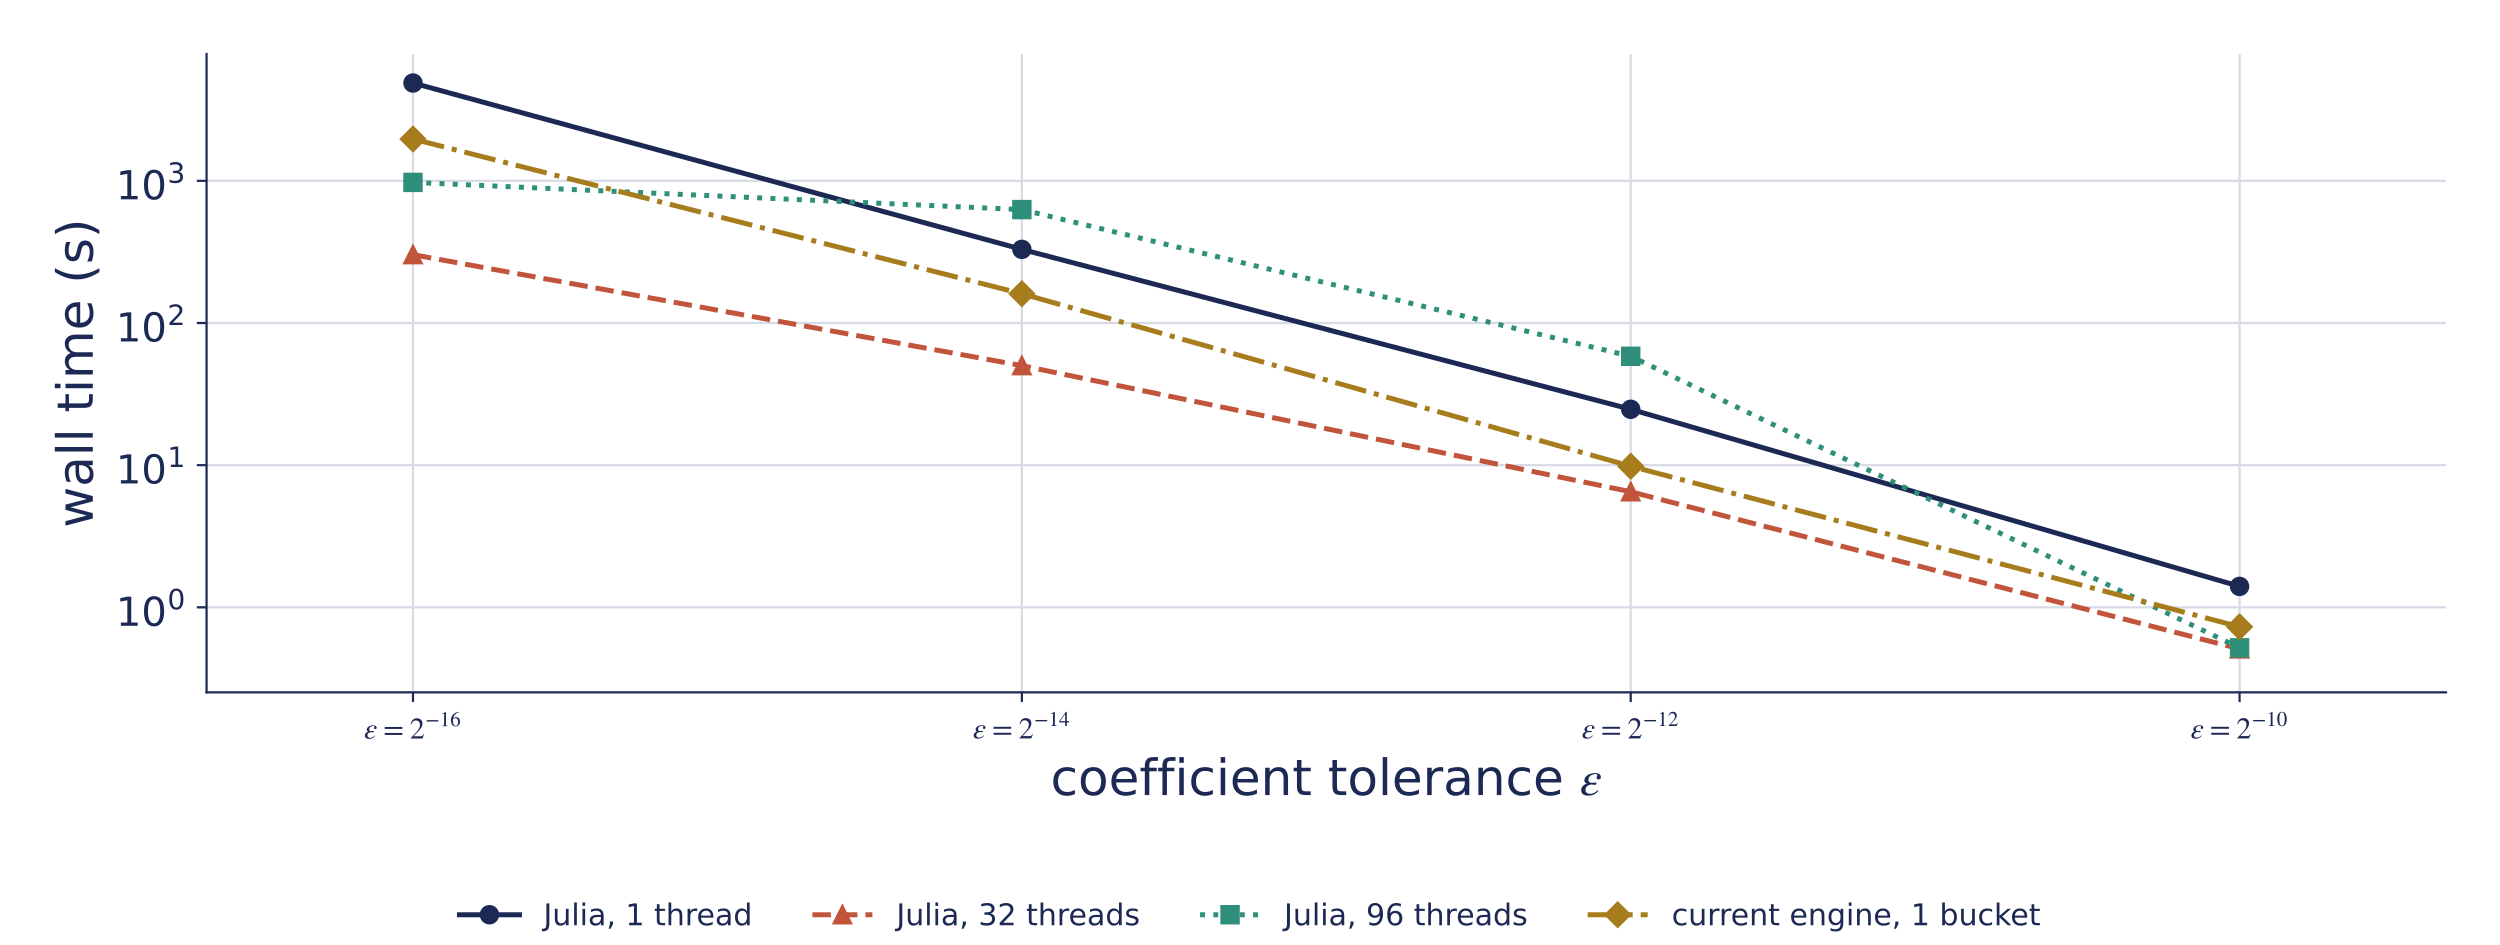
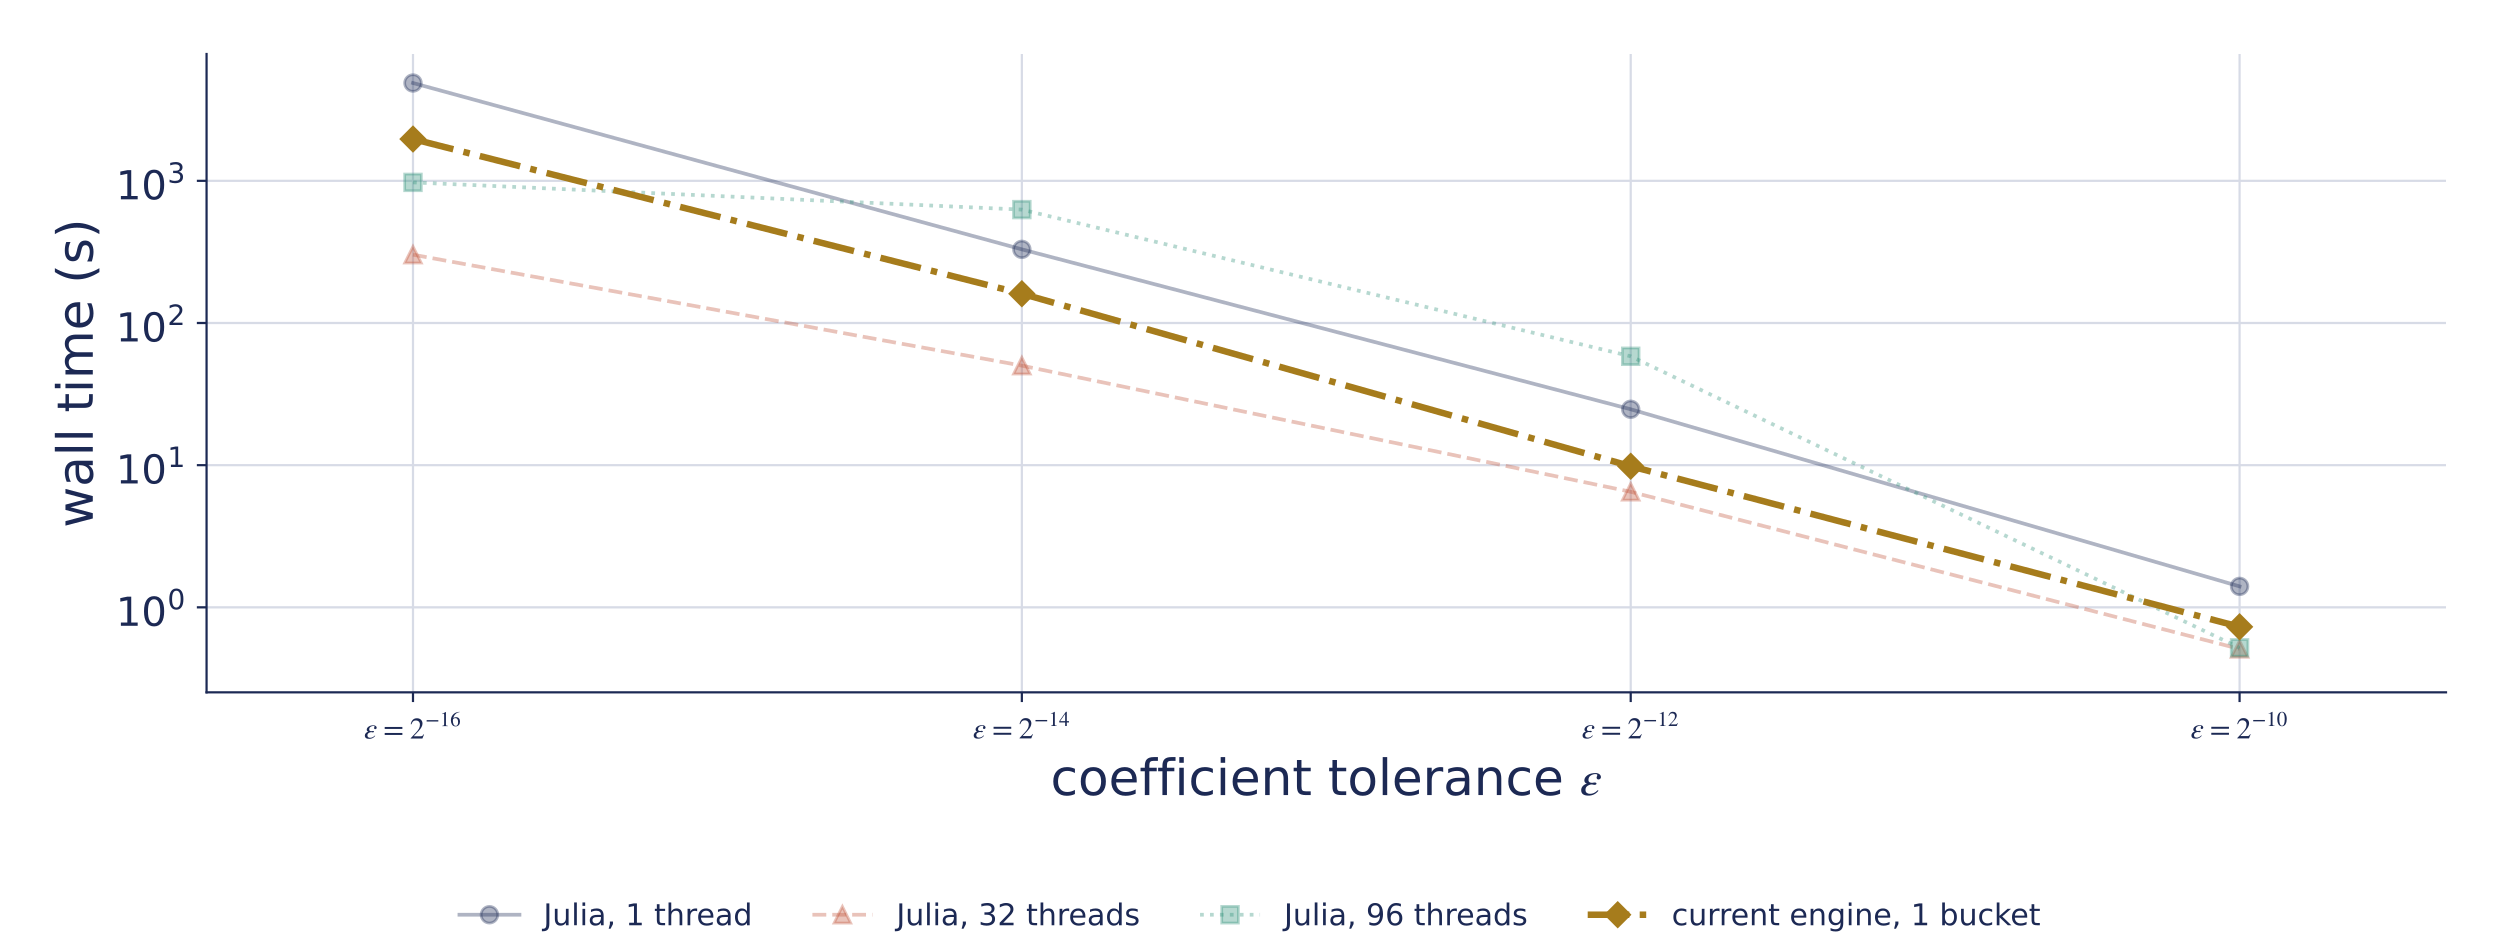
<svg xmlns="http://www.w3.org/2000/svg" xmlns:xlink="http://www.w3.org/1999/xlink" width="900pt" height="340pt" viewBox="0 0 900 340" version="1.1">
  <defs>
    <style type="text/css">*{stroke-linejoin: round; stroke-linecap: butt}</style>
  </defs>
  <g id="figure_1">
    <g id="patch_1">
      <path d="M 0 340  L 900 340  L 900 0  L 0 0  L 0 340  z " style="fill: none" />
    </g>
    <g id="axes_1">
      <g id="patch_2">
        <path d="M 74.364 249.241  L 880.56 249.241  L 880.56 19.44  L 74.364 19.44  L 74.364 249.241  z " style="fill: none" />
      </g>
      <g id="matplotlib.axis_1">
        <g id="xtick_1">
          <g id="line2d_1">
-             <path d="M 148.677 249.241  L 148.677 19.44  " clip-path="url(#p2c9d015a73)" style="fill: none; stroke: #d7dbe6; stroke-width: 0.8; stroke-linecap: square" />
+             <path d="M 148.677 249.241  L 148.677 19.44  " clip-path="url(#p503ac39206)" style="fill: none; stroke: #d7dbe6; stroke-width: 0.8; stroke-linecap: square" />
          </g>
          <g id="line2d_2">
            <defs>
-               <path id="mdf28ee41d5" d="M 0 0  L 0 3.5  " style="stroke: #1c2954; stroke-width: 0.8" />
+               <path id="m7322fe410b" d="M 0 0  L 0 3.5  " style="stroke: #1c2954; stroke-width: 0.8" />
            </defs>
            <g>
-               <use xlink:href="#mdf28ee41d5" x="148.677" y="249.241" style="fill: #1c2954; stroke: #1c2954; stroke-width: 0.8" />
+               <use xlink:href="#m7322fe410b" x="148.677" y="249.241" style="fill: #1c2954; stroke: #1c2954; stroke-width: 0.8" />
            </g>
          </g>
          <g id="text_1">
            <g style="fill: #1c2954" transform="translate(131.0194 265.9613) scale(0.108 -0.108)">
              <defs>
                <path id="STIXGeneral-Italic-204" d="M 2304 627  L 2406 563  Q 1907 -70 1133 -70  Q 192 -70 192 640  Q 192 928 403 1158  Q 614 1389 934 1472  Q 774 1498 684 1616  Q 595 1734 595 1882  Q 602 2266 995 2544  Q 1389 2822 2029 2822  Q 2336 2822 2528 2672  Q 2720 2522 2720 2291  Q 2720 2163 2617 2080  Q 2515 1997 2413 1997  Q 2298 1997 2230 2067  Q 2163 2138 2163 2253  Q 2163 2317 2211 2409  Q 2259 2502 2259 2560  Q 2259 2688 2022 2688  Q 1683 2688 1401 2496  Q 1120 2304 1120 1907  Q 1120 1741 1251 1654  Q 1382 1568 1594 1568  Q 1613 1568 1728 1590  Q 1843 1613 1932 1613  Q 2022 1613 2086 1574  Q 2150 1536 2150 1478  Q 2150 1306 1862 1306  Q 1805 1306 1721 1334  Q 1638 1363 1568 1363  Q 1286 1363 1014 1184  Q 742 1005 742 678  Q 742 410 908 285  Q 1075 160 1312 160  Q 1869 160 2304 627  z " transform="scale(0.015625)" />
                <path id="STIXGeneral-Regular-20" d="M 4077 2048  L 307 2048  L 307 2470  L 4077 2470  L 4077 2048  z M 4077 768  L 307 768  L 307 1190  L 4077 1190  L 4077 768  z " transform="scale(0.015625)" />
                <path id="STIXGeneral-Regular-15" d="M 3034 877  L 2688 0  L 186 0  L 186 77  L 1325 1286  Q 1773 1754 1965 2144  Q 2157 2534 2157 2950  Q 2157 3379 1920 3616  Q 1683 3853 1267 3853  Q 922 3853 720 3673  Q 518 3494 326 3021  L 192 3053  Q 301 3648 630 3987  Q 960 4326 1523 4326  Q 2054 4326 2380 4006  Q 2707 3686 2707 3200  Q 2707 2477 1888 1613  L 832 486  L 2330 486  Q 2541 486 2665 569  Q 2790 653 2944 915  L 3034 877  z " transform="scale(0.015625)" />
                <path id="STIXGeneral-Regular-425" d="M 3974 1408  L 410 1408  L 410 1830  L 3974 1830  L 3974 1408  z " transform="scale(0.015625)" />
                <path id="STIXGeneral-Regular-14" d="M 2522 0  L 755 0  L 755 96  Q 1107 115 1235 227  Q 1363 339 1363 608  L 1363 3482  Q 1363 3795 1171 3795  Q 1082 3795 883 3718  L 710 3654  L 710 3744  L 1856 4326  L 1914 4307  L 1914 486  Q 1914 275 2042 185  Q 2170 96 2522 96  L 2522 0  z " transform="scale(0.015625)" />
                <path id="STIXGeneral-Regular-19" d="M 2854 4378  L 2867 4275  Q 2112 4154 1606 3664  Q 1101 3174 973 2451  Q 1344 2739 1786 2739  Q 2349 2739 2672 2380  Q 2995 2022 2995 1402  Q 2995 774 2669 378  Q 2291 -90 1651 -90  Q 870 -90 518 557  Q 218 1107 218 1786  Q 218 2835 915 3552  Q 1312 3962 1731 4131  Q 2150 4301 2854 4378  z M 2419 1203  Q 2419 2445 1555 2445  Q 1235 2445 1024 2275  Q 813 2106 813 1702  Q 813 954 1046 522  Q 1280 90 1722 90  Q 2061 90 2240 394  Q 2419 698 2419 1203  z " transform="scale(0.015625)" />
              </defs>
              <use xlink:href="#STIXGeneral-Italic-204" transform="translate(0 0.815625)" />
              <use xlink:href="#STIXGeneral-Regular-20" transform="translate(64.39996 0.815625)" />
              <use xlink:href="#STIXGeneral-Regular-15" transform="translate(152.8999 0.815625)" />
              <use xlink:href="#STIXGeneral-Regular-425" transform="translate(204.4749 42.11563) scale(0.7)" />
              <use xlink:href="#STIXGeneral-Regular-14" transform="translate(252.4248 42.11563) scale(0.7)" />
              <use xlink:href="#STIXGeneral-Regular-19" transform="translate(287.4248 42.11563) scale(0.7)" />
            </g>
          </g>
        </g>
        <g id="xtick_2">
          <g id="line2d_3">
-             <path d="M 367.867 249.241  L 367.867 19.44  " clip-path="url(#p2c9d015a73)" style="fill: none; stroke: #d7dbe6; stroke-width: 0.8; stroke-linecap: square" />
+             <path d="M 367.867 249.241  L 367.867 19.44  " clip-path="url(#p503ac39206)" style="fill: none; stroke: #d7dbe6; stroke-width: 0.8; stroke-linecap: square" />
          </g>
          <g id="line2d_4">
            <g>
-               <use xlink:href="#mdf28ee41d5" x="367.867" y="249.241" style="fill: #1c2954; stroke: #1c2954; stroke-width: 0.8" />
+               <use xlink:href="#m7322fe410b" x="367.867" y="249.241" style="fill: #1c2954; stroke: #1c2954; stroke-width: 0.8" />
            </g>
          </g>
          <g id="text_2">
            <g style="fill: #1c2954" transform="translate(350.2092 265.8533) scale(0.108 -0.108)">
              <defs>
                <path id="STIXGeneral-Regular-17" d="M 3027 1069  L 2368 1069  L 2368 0  L 1869 0  L 1869 1069  L 77 1069  L 77 1478  L 2086 4326  L 2368 4326  L 2368 1478  L 3027 1478  L 3027 1069  z M 1869 1478  L 1869 3674  L 333 1478  L 1869 1478  z " transform="scale(0.015625)" />
              </defs>
              <use xlink:href="#STIXGeneral-Italic-204" transform="translate(0 0.384375)" />
              <use xlink:href="#STIXGeneral-Regular-20" transform="translate(64.39996 0.384375)" />
              <use xlink:href="#STIXGeneral-Regular-15" transform="translate(152.8999 0.384375)" />
              <use xlink:href="#STIXGeneral-Regular-425" transform="translate(204.4749 41.68438) scale(0.7)" />
              <use xlink:href="#STIXGeneral-Regular-14" transform="translate(252.4248 41.68438) scale(0.7)" />
              <use xlink:href="#STIXGeneral-Regular-17" transform="translate(287.4248 41.68438) scale(0.7)" />
            </g>
          </g>
        </g>
        <g id="xtick_3">
          <g id="line2d_5">
-             <path d="M 587.057 249.241  L 587.057 19.44  " clip-path="url(#p2c9d015a73)" style="fill: none; stroke: #d7dbe6; stroke-width: 0.8; stroke-linecap: square" />
+             <path d="M 587.057 249.241  L 587.057 19.44  " clip-path="url(#p503ac39206)" style="fill: none; stroke: #d7dbe6; stroke-width: 0.8; stroke-linecap: square" />
          </g>
          <g id="line2d_6">
            <g>
-               <use xlink:href="#mdf28ee41d5" x="587.057" y="249.241" style="fill: #1c2954; stroke: #1c2954; stroke-width: 0.8" />
+               <use xlink:href="#m7322fe410b" x="587.057" y="249.241" style="fill: #1c2954; stroke: #1c2954; stroke-width: 0.8" />
            </g>
          </g>
          <g id="text_3">
            <g style="fill: #1c2954" transform="translate(569.399 265.8533) scale(0.108 -0.108)">
              <use xlink:href="#STIXGeneral-Italic-204" transform="translate(0 0.384375)" />
              <use xlink:href="#STIXGeneral-Regular-20" transform="translate(64.39996 0.384375)" />
              <use xlink:href="#STIXGeneral-Regular-15" transform="translate(152.8999 0.384375)" />
              <use xlink:href="#STIXGeneral-Regular-425" transform="translate(204.4749 41.68438) scale(0.7)" />
              <use xlink:href="#STIXGeneral-Regular-14" transform="translate(252.4248 41.68438) scale(0.7)" />
              <use xlink:href="#STIXGeneral-Regular-15" transform="translate(287.4248 41.68438) scale(0.7)" />
            </g>
          </g>
        </g>
        <g id="xtick_4">
          <g id="line2d_7">
-             <path d="M 806.247 249.241  L 806.247 19.44  " clip-path="url(#p2c9d015a73)" style="fill: none; stroke: #d7dbe6; stroke-width: 0.8; stroke-linecap: square" />
+             <path d="M 806.247 249.241  L 806.247 19.44  " clip-path="url(#p503ac39206)" style="fill: none; stroke: #d7dbe6; stroke-width: 0.8; stroke-linecap: square" />
          </g>
          <g id="line2d_8">
            <g>
-               <use xlink:href="#mdf28ee41d5" x="806.247" y="249.241" style="fill: #1c2954; stroke: #1c2954; stroke-width: 0.8" />
+               <use xlink:href="#m7322fe410b" x="806.247" y="249.241" style="fill: #1c2954; stroke: #1c2954; stroke-width: 0.8" />
            </g>
          </g>
          <g id="text_4">
            <g style="fill: #1c2954" transform="translate(788.5888 265.8533) scale(0.108 -0.108)">
              <defs>
                <path id="STIXGeneral-Regular-13" d="M 3046 2112  Q 3046 1683 2963 1302  Q 2880 922 2717 602  Q 2554 282 2266 96  Q 1978 -90 1600 -90  Q 1210 -90 915 108  Q 621 307 461 640  Q 301 973 227 1350  Q 154 1728 154 2150  Q 154 2746 301 3222  Q 448 3699 790 4012  Q 1133 4326 1626 4326  Q 2253 4326 2649 3712  Q 3046 3098 3046 2112  z M 2432 2080  Q 2432 3091 2217 3625  Q 2003 4160 1587 4160  Q 1190 4160 979 3622  Q 768 3085 768 2106  Q 768 1120 979 598  Q 1190 77 1600 77  Q 2003 77 2217 598  Q 2432 1120 2432 2080  z " transform="scale(0.015625)" />
              </defs>
              <use xlink:href="#STIXGeneral-Italic-204" transform="translate(0 0.384375)" />
              <use xlink:href="#STIXGeneral-Regular-20" transform="translate(64.39996 0.384375)" />
              <use xlink:href="#STIXGeneral-Regular-15" transform="translate(152.8999 0.384375)" />
              <use xlink:href="#STIXGeneral-Regular-425" transform="translate(204.4749 41.68438) scale(0.7)" />
              <use xlink:href="#STIXGeneral-Regular-14" transform="translate(252.4248 41.68438) scale(0.7)" />
              <use xlink:href="#STIXGeneral-Regular-13" transform="translate(287.4248 41.68438) scale(0.7)" />
            </g>
          </g>
        </g>
        <g id="text_5">
          <g style="fill: #1c2954" transform="translate(378.1921 286.2358) scale(0.18 -0.18)">
            <defs>
              <path id="DejaVuSans-46" d="M 3122 3366  L 3122 2828  Q 2878 2963 2633 3030  Q 2388 3097 2138 3097  Q 1578 3097 1268 2742  Q 959 2388 959 1747  Q 959 1106 1268 751  Q 1578 397 2138 397  Q 2388 397 2633 464  Q 2878 531 3122 666  L 3122 134  Q 2881 22 2623 -34  Q 2366 -91 2075 -91  Q 1284 -91 818 406  Q 353 903 353 1747  Q 353 2603 823 3093  Q 1294 3584 2113 3584  Q 2378 3584 2631 3529  Q 2884 3475 3122 3366  z " transform="scale(0.015625)" />
              <path id="DejaVuSans-52" d="M 1959 3097  Q 1497 3097 1228 2736  Q 959 2375 959 1747  Q 959 1119 1226 758  Q 1494 397 1959 397  Q 2419 397 2687 759  Q 2956 1122 2956 1747  Q 2956 2369 2687 2733  Q 2419 3097 1959 3097  z M 1959 3584  Q 2709 3584 3137 3096  Q 3566 2609 3566 1747  Q 3566 888 3137 398  Q 2709 -91 1959 -91  Q 1206 -91 779 398  Q 353 888 353 1747  Q 353 2609 779 3096  Q 1206 3584 1959 3584  z " transform="scale(0.015625)" />
              <path id="DejaVuSans-48" d="M 3597 1894  L 3597 1613  L 953 1613  Q 991 1019 1311 708  Q 1631 397 2203 397  Q 2534 397 2845 478  Q 3156 559 3463 722  L 3463 178  Q 3153 47 2828 -22  Q 2503 -91 2169 -91  Q 1331 -91 842 396  Q 353 884 353 1716  Q 353 2575 817 3079  Q 1281 3584 2069 3584  Q 2775 3584 3186 3129  Q 3597 2675 3597 1894  z M 3022 2063  Q 3016 2534 2758 2815  Q 2500 3097 2075 3097  Q 1594 3097 1305 2825  Q 1016 2553 972 2059  L 3022 2063  z " transform="scale(0.015625)" />
              <path id="DejaVuSans-49" d="M 2375 4863  L 2375 4384  L 1825 4384  Q 1516 4384 1395 4259  Q 1275 4134 1275 3809  L 1275 3500  L 2222 3500  L 2222 3053  L 1275 3053  L 1275 0  L 697 0  L 697 3053  L 147 3053  L 147 3500  L 697 3500  L 697 3744  Q 697 4328 969 4595  Q 1241 4863 1831 4863  L 2375 4863  z " transform="scale(0.015625)" />
              <path id="DejaVuSans-4c" d="M 603 3500  L 1178 3500  L 1178 0  L 603 0  L 603 3500  z M 603 4863  L 1178 4863  L 1178 4134  L 603 4134  L 603 4863  z " transform="scale(0.015625)" />
              <path id="DejaVuSans-51" d="M 3513 2113  L 3513 0  L 2938 0  L 2938 2094  Q 2938 2591 2744 2837  Q 2550 3084 2163 3084  Q 1697 3084 1428 2787  Q 1159 2491 1159 1978  L 1159 0  L 581 0  L 581 3500  L 1159 3500  L 1159 2956  Q 1366 3272 1645 3428  Q 1925 3584 2291 3584  Q 2894 3584 3203 3211  Q 3513 2838 3513 2113  z " transform="scale(0.015625)" />
              <path id="DejaVuSans-57" d="M 1172 4494  L 1172 3500  L 2356 3500  L 2356 3053  L 1172 3053  L 1172 1153  Q 1172 725 1289 603  Q 1406 481 1766 481  L 2356 481  L 2356 0  L 1766 0  Q 1100 0 847 248  Q 594 497 594 1153  L 594 3053  L 172 3053  L 172 3500  L 594 3500  L 594 4494  L 1172 4494  z " transform="scale(0.015625)" />
              <path id="DejaVuSans-3" transform="scale(0.015625)" />
              <path id="DejaVuSans-4f" d="M 603 4863  L 1178 4863  L 1178 0  L 603 0  L 603 4863  z " transform="scale(0.015625)" />
              <path id="DejaVuSans-55" d="M 2631 2963  Q 2534 3019 2420 3045  Q 2306 3072 2169 3072  Q 1681 3072 1420 2755  Q 1159 2438 1159 1844  L 1159 0  L 581 0  L 581 3500  L 1159 3500  L 1159 2956  Q 1341 3275 1631 3429  Q 1922 3584 2338 3584  Q 2397 3584 2469 3576  Q 2541 3569 2628 3553  L 2631 2963  z " transform="scale(0.015625)" />
              <path id="DejaVuSans-44" d="M 2194 1759  Q 1497 1759 1228 1600  Q 959 1441 959 1056  Q 959 750 1161 570  Q 1363 391 1709 391  Q 2188 391 2477 730  Q 2766 1069 2766 1631  L 2766 1759  L 2194 1759  z M 3341 1997  L 3341 0  L 2766 0  L 2766 531  Q 2569 213 2275 61  Q 1981 -91 1556 -91  Q 1019 -91 701 211  Q 384 513 384 1019  Q 384 1609 779 1909  Q 1175 2209 1959 2209  L 2766 2209  L 2766 2266  Q 2766 2663 2505 2880  Q 2244 3097 1772 3097  Q 1472 3097 1187 3025  Q 903 2953 641 2809  L 641 3341  Q 956 3463 1253 3523  Q 1550 3584 1831 3584  Q 2591 3584 2966 3190  Q 3341 2797 3341 1997  z " transform="scale(0.015625)" />
            </defs>
            <use xlink:href="#DejaVuSans-46" transform="translate(0 0.015625)" />
            <use xlink:href="#DejaVuSans-52" transform="translate(54.98047 0.015625)" />
            <use xlink:href="#DejaVuSans-48" transform="translate(116.1621 0.015625)" />
            <use xlink:href="#DejaVuSans-49" transform="translate(177.6855 0.015625)" />
            <use xlink:href="#DejaVuSans-49" transform="translate(212.8906 0.015625)" />
            <use xlink:href="#DejaVuSans-4c" transform="translate(248.0957 0.015625)" />
            <use xlink:href="#DejaVuSans-46" transform="translate(275.8789 0.015625)" />
            <use xlink:href="#DejaVuSans-4c" transform="translate(330.8594 0.015625)" />
            <use xlink:href="#DejaVuSans-48" transform="translate(358.6426 0.015625)" />
            <use xlink:href="#DejaVuSans-51" transform="translate(420.166 0.015625)" />
            <use xlink:href="#DejaVuSans-57" transform="translate(483.5449 0.015625)" />
            <use xlink:href="#DejaVuSans-3" transform="translate(522.7539 0.015625)" />
            <use xlink:href="#DejaVuSans-57" transform="translate(554.541 0.015625)" />
            <use xlink:href="#DejaVuSans-52" transform="translate(593.75 0.015625)" />
            <use xlink:href="#DejaVuSans-4f" transform="translate(654.9316 0.015625)" />
            <use xlink:href="#DejaVuSans-48" transform="translate(682.7148 0.015625)" />
            <use xlink:href="#DejaVuSans-55" transform="translate(744.2383 0.015625)" />
            <use xlink:href="#DejaVuSans-44" transform="translate(785.3516 0.015625)" />
            <use xlink:href="#DejaVuSans-51" transform="translate(846.6309 0.015625)" />
            <use xlink:href="#DejaVuSans-46" transform="translate(910.0098 0.015625)" />
            <use xlink:href="#DejaVuSans-48" transform="translate(964.9902 0.015625)" />
            <use xlink:href="#DejaVuSans-3" transform="translate(1026.514 0.015625)" />
            <use xlink:href="#STIXGeneral-Italic-204" transform="translate(1058.301 0.015625)" />
          </g>
        </g>
      </g>
      <g id="matplotlib.axis_2">
        <g id="ytick_1">
          <g id="line2d_9">
-             <path d="M 74.364 218.639  L 880.56 218.639  " clip-path="url(#p2c9d015a73)" style="fill: none; stroke: #d7dbe6; stroke-width: 0.8; stroke-linecap: square" />
+             <path d="M 74.364 218.639  L 880.56 218.639  " clip-path="url(#p503ac39206)" style="fill: none; stroke: #d7dbe6; stroke-width: 0.8; stroke-linecap: square" />
          </g>
          <g id="line2d_10">
            <defs>
-               <path id="m95c4c69ba0" d="M 0 0  L -3.5 0  " style="stroke: #1c2954; stroke-width: 0.8" />
+               <path id="m85ccd74df8" d="M 0 0  L -3.5 0  " style="stroke: #1c2954; stroke-width: 0.8" />
            </defs>
            <g>
-               <use xlink:href="#m95c4c69ba0" x="74.364" y="218.639" style="fill: #1c2954; stroke: #1c2954; stroke-width: 0.8" />
+               <use xlink:href="#m85ccd74df8" x="74.364" y="218.639" style="fill: #1c2954; stroke: #1c2954; stroke-width: 0.8" />
            </g>
          </g>
          <g id="text_6">
            <g style="fill: #1c2954" transform="translate(41.73222 225.4072) scale(0.144 -0.144)">
              <defs>
                <path id="DejaVuSans-14" d="M 794 531  L 1825 531  L 1825 4091  L 703 3866  L 703 4441  L 1819 4666  L 2450 4666  L 2450 531  L 3481 531  L 3481 0  L 794 0  L 794 531  z " transform="scale(0.015625)" />
                <path id="DejaVuSans-13" d="M 2034 4250  Q 1547 4250 1301 3770  Q 1056 3291 1056 2328  Q 1056 1369 1301 889  Q 1547 409 2034 409  Q 2525 409 2770 889  Q 3016 1369 3016 2328  Q 3016 3291 2770 3770  Q 2525 4250 2034 4250  z M 2034 4750  Q 2819 4750 3233 4129  Q 3647 3509 3647 2328  Q 3647 1150 3233 529  Q 2819 -91 2034 -91  Q 1250 -91 836 529  Q 422 1150 422 2328  Q 422 3509 836 4129  Q 1250 4750 2034 4750  z " transform="scale(0.015625)" />
              </defs>
              <use xlink:href="#DejaVuSans-14" transform="translate(0 0.746875)" />
              <use xlink:href="#DejaVuSans-13" transform="translate(63.62305 0.746875)" />
              <use xlink:href="#DejaVuSans-13" transform="translate(128.8211 42.04688) scale(0.7)" />
            </g>
          </g>
        </g>
        <g id="ytick_2">
          <g id="line2d_11">
-             <path d="M 74.364 167.459  L 880.56 167.459  " clip-path="url(#p2c9d015a73)" style="fill: none; stroke: #d7dbe6; stroke-width: 0.8; stroke-linecap: square" />
+             <path d="M 74.364 167.459  L 880.56 167.459  " clip-path="url(#p503ac39206)" style="fill: none; stroke: #d7dbe6; stroke-width: 0.8; stroke-linecap: square" />
          </g>
          <g id="line2d_12">
            <g>
-               <use xlink:href="#m95c4c69ba0" x="74.364" y="167.459" style="fill: #1c2954; stroke: #1c2954; stroke-width: 0.8" />
+               <use xlink:href="#m85ccd74df8" x="74.364" y="167.459" style="fill: #1c2954; stroke: #1c2954; stroke-width: 0.8" />
            </g>
          </g>
          <g id="text_7">
            <g style="fill: #1c2954" transform="translate(41.73222 174.1546) scale(0.144 -0.144)">
              <use xlink:href="#DejaVuSans-14" transform="translate(0 0.665625)" />
              <use xlink:href="#DejaVuSans-13" transform="translate(63.62305 0.665625)" />
              <use xlink:href="#DejaVuSans-14" transform="translate(128.8211 41.96563) scale(0.7)" />
            </g>
          </g>
        </g>
        <g id="ytick_3">
          <g id="line2d_13">
-             <path d="M 74.364 116.278  L 880.56 116.278  " clip-path="url(#p2c9d015a73)" style="fill: none; stroke: #d7dbe6; stroke-width: 0.8; stroke-linecap: square" />
+             <path d="M 74.364 116.278  L 880.56 116.278  " clip-path="url(#p503ac39206)" style="fill: none; stroke: #d7dbe6; stroke-width: 0.8; stroke-linecap: square" />
          </g>
          <g id="line2d_14">
            <g>
-               <use xlink:href="#m95c4c69ba0" x="74.364" y="116.278" style="fill: #1c2954; stroke: #1c2954; stroke-width: 0.8" />
+               <use xlink:href="#m85ccd74df8" x="74.364" y="116.278" style="fill: #1c2954; stroke: #1c2954; stroke-width: 0.8" />
            </g>
          </g>
          <g id="text_8">
            <g style="fill: #1c2954" transform="translate(41.73222 123.0461) scale(0.144 -0.144)">
              <defs>
                <path id="DejaVuSans-15" d="M 1228 531  L 3431 531  L 3431 0  L 469 0  L 469 531  Q 828 903 1448 1529  Q 2069 2156 2228 2338  Q 2531 2678 2651 2914  Q 2772 3150 2772 3378  Q 2772 3750 2511 3984  Q 2250 4219 1831 4219  Q 1534 4219 1204 4116  Q 875 4013 500 3803  L 500 4441  Q 881 4594 1212 4672  Q 1544 4750 1819 4750  Q 2544 4750 2975 4387  Q 3406 4025 3406 3419  Q 3406 3131 3298 2873  Q 3191 2616 2906 2266  Q 2828 2175 2409 1742  Q 1991 1309 1228 531  z " transform="scale(0.015625)" />
              </defs>
              <use xlink:href="#DejaVuSans-14" transform="translate(0 0.746875)" />
              <use xlink:href="#DejaVuSans-13" transform="translate(63.62305 0.746875)" />
              <use xlink:href="#DejaVuSans-15" transform="translate(128.8211 42.04688) scale(0.7)" />
            </g>
          </g>
        </g>
        <g id="ytick_4">
          <g id="line2d_15">
-             <path d="M 74.364 65.098  L 880.56 65.098  " clip-path="url(#p2c9d015a73)" style="fill: none; stroke: #d7dbe6; stroke-width: 0.8; stroke-linecap: square" />
+             <path d="M 74.364 65.098  L 880.56 65.098  " clip-path="url(#p503ac39206)" style="fill: none; stroke: #d7dbe6; stroke-width: 0.8; stroke-linecap: square" />
          </g>
          <g id="line2d_16">
            <g>
-               <use xlink:href="#m95c4c69ba0" x="74.364" y="65.098" style="fill: #1c2954; stroke: #1c2954; stroke-width: 0.8" />
+               <use xlink:href="#m85ccd74df8" x="74.364" y="65.098" style="fill: #1c2954; stroke: #1c2954; stroke-width: 0.8" />
            </g>
          </g>
          <g id="text_9">
            <g style="fill: #1c2954" transform="translate(41.73222 71.86559) scale(0.144 -0.144)">
              <defs>
                <path id="DejaVuSans-16" d="M 2597 2516  Q 3050 2419 3304 2112  Q 3559 1806 3559 1356  Q 3559 666 3084 287  Q 2609 -91 1734 -91  Q 1441 -91 1130 -33  Q 819 25 488 141  L 488 750  Q 750 597 1062 519  Q 1375 441 1716 441  Q 2309 441 2620 675  Q 2931 909 2931 1356  Q 2931 1769 2642 2001  Q 2353 2234 1838 2234  L 1294 2234  L 1294 2753  L 1863 2753  Q 2328 2753 2575 2939  Q 2822 3125 2822 3475  Q 2822 3834 2567 4026  Q 2313 4219 1838 4219  Q 1578 4219 1281 4162  Q 984 4106 628 3988  L 628 4550  Q 988 4650 1302 4700  Q 1616 4750 1894 4750  Q 2613 4750 3031 4423  Q 3450 4097 3450 3541  Q 3450 3153 3228 2886  Q 3006 2619 2597 2516  z " transform="scale(0.015625)" />
              </defs>
              <use xlink:href="#DejaVuSans-14" transform="translate(0 0.746875)" />
              <use xlink:href="#DejaVuSans-13" transform="translate(63.62305 0.746875)" />
              <use xlink:href="#DejaVuSans-16" transform="translate(128.8211 42.04688) scale(0.7)" />
            </g>
          </g>
        </g>
        <g id="text_10">
          <g style="fill: #1c2954" transform="translate(33.408 189.9817) rotate(-90) scale(0.18 -0.18)">
            <defs>
              <path id="DejaVuSans-5a" d="M 269 3500  L 844 3500  L 1563 769  L 2278 3500  L 2956 3500  L 3675 769  L 4391 3500  L 4966 3500  L 4050 0  L 3372 0  L 2619 2869  L 1863 0  L 1184 0  L 269 3500  z " transform="scale(0.015625)" />
              <path id="DejaVuSans-50" d="M 3328 2828  Q 3544 3216 3844 3400  Q 4144 3584 4550 3584  Q 5097 3584 5394 3201  Q 5691 2819 5691 2113  L 5691 0  L 5113 0  L 5113 2094  Q 5113 2597 4934 2840  Q 4756 3084 4391 3084  Q 3944 3084 3684 2787  Q 3425 2491 3425 1978  L 3425 0  L 2847 0  L 2847 2094  Q 2847 2600 2669 2842  Q 2491 3084 2119 3084  Q 1678 3084 1418 2786  Q 1159 2488 1159 1978  L 1159 0  L 581 0  L 581 3500  L 1159 3500  L 1159 2956  Q 1356 3278 1631 3431  Q 1906 3584 2284 3584  Q 2666 3584 2933 3390  Q 3200 3197 3328 2828  z " transform="scale(0.015625)" />
              <path id="DejaVuSans-b" d="M 1984 4856  Q 1566 4138 1362 3434  Q 1159 2731 1159 2009  Q 1159 1288 1364 580  Q 1569 -128 1984 -844  L 1484 -844  Q 1016 -109 783 600  Q 550 1309 550 2009  Q 550 2706 781 3412  Q 1013 4119 1484 4856  L 1984 4856  z " transform="scale(0.015625)" />
              <path id="DejaVuSans-56" d="M 2834 3397  L 2834 2853  Q 2591 2978 2328 3040  Q 2066 3103 1784 3103  Q 1356 3103 1142 2972  Q 928 2841 928 2578  Q 928 2378 1081 2264  Q 1234 2150 1697 2047  L 1894 2003  Q 2506 1872 2764 1633  Q 3022 1394 3022 966  Q 3022 478 2636 193  Q 2250 -91 1575 -91  Q 1294 -91 989 -36  Q 684 19 347 128  L 347 722  Q 666 556 975 473  Q 1284 391 1588 391  Q 1994 391 2212 530  Q 2431 669 2431 922  Q 2431 1156 2273 1281  Q 2116 1406 1581 1522  L 1381 1569  Q 847 1681 609 1914  Q 372 2147 372 2553  Q 372 3047 722 3315  Q 1072 3584 1716 3584  Q 2034 3584 2315 3537  Q 2597 3491 2834 3397  z " transform="scale(0.015625)" />
              <path id="DejaVuSans-c" d="M 513 4856  L 1013 4856  Q 1481 4119 1714 3412  Q 1947 2706 1947 2009  Q 1947 1309 1714 600  Q 1481 -109 1013 -844  L 513 -844  Q 928 -128 1133 580  Q 1338 1288 1338 2009  Q 1338 2731 1133 3434  Q 928 4138 513 4856  z " transform="scale(0.015625)" />
            </defs>
            <use xlink:href="#DejaVuSans-5a" />
            <use xlink:href="#DejaVuSans-44" transform="translate(81.78125 0)" />
            <use xlink:href="#DejaVuSans-4f" transform="translate(143.0625 0)" />
            <use xlink:href="#DejaVuSans-4f" transform="translate(170.8438 0)" />
            <use xlink:href="#DejaVuSans-3" transform="translate(198.625 0)" />
            <use xlink:href="#DejaVuSans-57" transform="translate(230.4062 0)" />
            <use xlink:href="#DejaVuSans-4c" transform="translate(269.6094 0)" />
            <use xlink:href="#DejaVuSans-50" transform="translate(297.3906 0)" />
            <use xlink:href="#DejaVuSans-48" transform="translate(394.7969 0)" />
            <use xlink:href="#DejaVuSans-3" transform="translate(456.3281 0)" />
            <use xlink:href="#DejaVuSans-b" transform="translate(488.1094 0)" />
            <use xlink:href="#DejaVuSans-56" transform="translate(527.125 0)" />
            <use xlink:href="#DejaVuSans-c" transform="translate(579.2188 0)" />
          </g>
        </g>
      </g>
      <g id="line2d_17">
-         <path d="M 148.677 29.887  L 367.867 89.773  L 587.057 147.344  L 806.247 211.103  " clip-path="url(#p2c9d015a73)" style="fill: none; stroke: #1c2954; stroke-width: 1.8; stroke-linecap: square" />
+         <path d="M 148.677 29.887  L 367.867 89.773  L 587.057 147.344  L 806.247 211.103  " clip-path="url(#p503ac39206)" style="fill: none; stroke: #1c2954; stroke-opacity: 0.35; stroke-width: 1.35; stroke-linecap: square" />
        <defs>
-           <path id="me8c346b3c9" d="M 0 3  C 0.796 3 1.559 2.684 2.121 2.121  C 2.684 1.559 3 0.796 3 0  C 3 -0.796 2.684 -1.559 2.121 -2.121  C 1.559 -2.684 0.796 -3 0 -3  C -0.796 -3 -1.559 -2.684 -2.121 -2.121  C -2.684 -1.559 -3 -0.796 -3 0  C -3 0.796 -2.684 1.559 -2.121 2.121  C -1.559 2.684 -0.796 3 0 3  z " style="stroke: #1c2954" />
+           <path id="mf460124f4f" d="M 0 3  C 0.796 3 1.559 2.684 2.121 2.121  C 2.684 1.559 3 0.796 3 0  C 3 -0.796 2.684 -1.559 2.121 -2.121  C 1.559 -2.684 0.796 -3 0 -3  C -0.796 -3 -1.559 -2.684 -2.121 -2.121  C -2.684 -1.559 -3 -0.796 -3 0  C -3 0.796 -2.684 1.559 -2.121 2.121  C -1.559 2.684 -0.796 3 0 3  z " style="stroke: #1c2954; stroke-opacity: 0.35" />
        </defs>
-         <g clip-path="url(#p2c9d015a73)">
-           <use xlink:href="#me8c346b3c9" x="148.677" y="29.887" style="fill: #1c2954; stroke: #1c2954" />
-           <use xlink:href="#me8c346b3c9" x="367.867" y="89.773" style="fill: #1c2954; stroke: #1c2954" />
-           <use xlink:href="#me8c346b3c9" x="587.057" y="147.344" style="fill: #1c2954; stroke: #1c2954" />
-           <use xlink:href="#me8c346b3c9" x="806.247" y="211.103" style="fill: #1c2954; stroke: #1c2954" />
+         <g clip-path="url(#p503ac39206)">
+           <use xlink:href="#mf460124f4f" x="148.677" y="29.887" style="fill: #1c2954; fill-opacity: 0.35; stroke: #1c2954; stroke-opacity: 0.35" />
+           <use xlink:href="#mf460124f4f" x="367.867" y="89.773" style="fill: #1c2954; fill-opacity: 0.35; stroke: #1c2954; stroke-opacity: 0.35" />
+           <use xlink:href="#mf460124f4f" x="587.057" y="147.344" style="fill: #1c2954; fill-opacity: 0.35; stroke: #1c2954; stroke-opacity: 0.35" />
+           <use xlink:href="#mf460124f4f" x="806.247" y="211.103" style="fill: #1c2954; fill-opacity: 0.35; stroke: #1c2954; stroke-opacity: 0.35" />
        </g>
      </g>
      <g id="line2d_18">
-         <path d="M 148.677 91.686  L 367.867 131.631  L 587.057 177.04  L 806.247 233.61  " clip-path="url(#p2c9d015a73)" style="fill: none; stroke-dasharray: 6.66,2.88; stroke-dashoffset: 0; stroke: #c1543a; stroke-width: 1.8" />
+         <path d="M 148.677 91.686  L 367.867 131.631  L 587.057 177.04  L 806.247 233.61  " clip-path="url(#p503ac39206)" style="fill: none; stroke-dasharray: 4.995,2.16; stroke-dashoffset: 0; stroke: #c1543a; stroke-opacity: 0.35; stroke-width: 1.35" />
        <defs>
-           <path id="mf46da2f1be" d="M 0 -3  L -3 3  L 3 3  z " style="stroke: #c1543a; stroke-linejoin: miter" />
+           <path id="mbca187a78a" d="M 0 -3  L -3 3  L 3 3  z " style="stroke: #c1543a; stroke-opacity: 0.35; stroke-linejoin: miter" />
        </defs>
-         <g clip-path="url(#p2c9d015a73)">
-           <use xlink:href="#mf46da2f1be" x="148.677" y="91.686" style="fill: #c1543a; stroke: #c1543a; stroke-linejoin: miter" />
-           <use xlink:href="#mf46da2f1be" x="367.867" y="131.631" style="fill: #c1543a; stroke: #c1543a; stroke-linejoin: miter" />
-           <use xlink:href="#mf46da2f1be" x="587.057" y="177.04" style="fill: #c1543a; stroke: #c1543a; stroke-linejoin: miter" />
-           <use xlink:href="#mf46da2f1be" x="806.247" y="233.61" style="fill: #c1543a; stroke: #c1543a; stroke-linejoin: miter" />
+         <g clip-path="url(#p503ac39206)">
+           <use xlink:href="#mbca187a78a" x="148.677" y="91.686" style="fill: #c1543a; fill-opacity: 0.35; stroke: #c1543a; stroke-opacity: 0.35; stroke-linejoin: miter" />
+           <use xlink:href="#mbca187a78a" x="367.867" y="131.631" style="fill: #c1543a; fill-opacity: 0.35; stroke: #c1543a; stroke-opacity: 0.35; stroke-linejoin: miter" />
+           <use xlink:href="#mbca187a78a" x="587.057" y="177.04" style="fill: #c1543a; fill-opacity: 0.35; stroke: #c1543a; stroke-opacity: 0.35; stroke-linejoin: miter" />
+           <use xlink:href="#mbca187a78a" x="806.247" y="233.61" style="fill: #c1543a; fill-opacity: 0.35; stroke: #c1543a; stroke-opacity: 0.35; stroke-linejoin: miter" />
        </g>
      </g>
      <g id="line2d_19">
-         <path d="M 148.677 65.661  L 367.867 75.456  L 587.057 128.264  L 806.247 233.22  " clip-path="url(#p2c9d015a73)" style="fill: none; stroke-dasharray: 1.8,2.97; stroke-dashoffset: 0; stroke: #2f8f7a; stroke-width: 1.8" />
+         <path d="M 148.677 65.661  L 367.867 75.456  L 587.057 128.264  L 806.247 233.22  " clip-path="url(#p503ac39206)" style="fill: none; stroke-dasharray: 1.35,2.228; stroke-dashoffset: 0; stroke: #2f8f7a; stroke-opacity: 0.35; stroke-width: 1.35" />
        <defs>
-           <path id="mc6d9e211dc" d="M -3 3  L 3 3  L 3 -3  L -3 -3  z " style="stroke: #2f8f7a; stroke-linejoin: miter" />
+           <path id="m03271f516c" d="M -3 3  L 3 3  L 3 -3  L -3 -3  z " style="stroke: #2f8f7a; stroke-opacity: 0.35; stroke-linejoin: miter" />
        </defs>
-         <g clip-path="url(#p2c9d015a73)">
-           <use xlink:href="#mc6d9e211dc" x="148.677" y="65.661" style="fill: #2f8f7a; stroke: #2f8f7a; stroke-linejoin: miter" />
-           <use xlink:href="#mc6d9e211dc" x="367.867" y="75.456" style="fill: #2f8f7a; stroke: #2f8f7a; stroke-linejoin: miter" />
-           <use xlink:href="#mc6d9e211dc" x="587.057" y="128.264" style="fill: #2f8f7a; stroke: #2f8f7a; stroke-linejoin: miter" />
-           <use xlink:href="#mc6d9e211dc" x="806.247" y="233.22" style="fill: #2f8f7a; stroke: #2f8f7a; stroke-linejoin: miter" />
+         <g clip-path="url(#p503ac39206)">
+           <use xlink:href="#m03271f516c" x="148.677" y="65.661" style="fill: #2f8f7a; fill-opacity: 0.35; stroke: #2f8f7a; stroke-opacity: 0.35; stroke-linejoin: miter" />
+           <use xlink:href="#m03271f516c" x="367.867" y="75.456" style="fill: #2f8f7a; fill-opacity: 0.35; stroke: #2f8f7a; stroke-opacity: 0.35; stroke-linejoin: miter" />
+           <use xlink:href="#m03271f516c" x="587.057" y="128.264" style="fill: #2f8f7a; fill-opacity: 0.35; stroke: #2f8f7a; stroke-opacity: 0.35; stroke-linejoin: miter" />
+           <use xlink:href="#m03271f516c" x="806.247" y="233.22" style="fill: #2f8f7a; fill-opacity: 0.35; stroke: #2f8f7a; stroke-opacity: 0.35; stroke-linejoin: miter" />
        </g>
      </g>
      <g id="line2d_20">
-         <path d="M 148.677 50.054  L 367.867 105.743  L 587.057 167.85  L 806.247 225.652  " clip-path="url(#p2c9d015a73)" style="fill: none; stroke-dasharray: 11.52,2.88,1.8,2.88; stroke-dashoffset: 0; stroke: #a67c1c; stroke-width: 1.8" />
+         <path d="M 148.677 50.054  L 367.867 105.743  L 587.057 167.85  L 806.247 225.652  " clip-path="url(#p503ac39206)" style="fill: none; stroke-dasharray: 14.976,3.744,2.34,3.744; stroke-dashoffset: 0; stroke: #a67c1c; stroke-width: 2.34" />
        <defs>
-           <path id="m5b91b350ea" d="M -0 4.243  L 4.243 0  L 0 -4.243  L -4.243 -0  z " style="stroke: #a67c1c; stroke-linejoin: miter" />
+           <path id="m7fb6cc7285" d="M -0 4.243  L 4.243 0  L 0 -4.243  L -4.243 -0  z " style="stroke: #a67c1c; stroke-linejoin: miter" />
        </defs>
-         <g clip-path="url(#p2c9d015a73)">
-           <use xlink:href="#m5b91b350ea" x="148.677" y="50.054" style="fill: #a67c1c; stroke: #a67c1c; stroke-linejoin: miter" />
-           <use xlink:href="#m5b91b350ea" x="367.867" y="105.743" style="fill: #a67c1c; stroke: #a67c1c; stroke-linejoin: miter" />
-           <use xlink:href="#m5b91b350ea" x="587.057" y="167.85" style="fill: #a67c1c; stroke: #a67c1c; stroke-linejoin: miter" />
-           <use xlink:href="#m5b91b350ea" x="806.247" y="225.652" style="fill: #a67c1c; stroke: #a67c1c; stroke-linejoin: miter" />
+         <g clip-path="url(#p503ac39206)">
+           <use xlink:href="#m7fb6cc7285" x="148.677" y="50.054" style="fill: #a67c1c; stroke: #a67c1c; stroke-linejoin: miter" />
+           <use xlink:href="#m7fb6cc7285" x="367.867" y="105.743" style="fill: #a67c1c; stroke: #a67c1c; stroke-linejoin: miter" />
+           <use xlink:href="#m7fb6cc7285" x="587.057" y="167.85" style="fill: #a67c1c; stroke: #a67c1c; stroke-linejoin: miter" />
+           <use xlink:href="#m7fb6cc7285" x="806.247" y="225.652" style="fill: #a67c1c; stroke: #a67c1c; stroke-linejoin: miter" />
        </g>
      </g>
      <g id="patch_3">
        <path d="M 74.364 249.241  L 74.364 19.44  " style="fill: none; stroke: #1c2954; stroke-width: 0.8; stroke-linejoin: miter; stroke-linecap: square" />
      </g>
      <g id="patch_4">
        <path d="M 74.364 249.241  L 880.56 249.241  " style="fill: none; stroke: #1c2954; stroke-width: 0.8; stroke-linejoin: miter; stroke-linecap: square" />
      </g>
    </g>
    <g id="legend_1">
      <g id="line2d_21">
-         <path d="M 165.402 329.305  L 176.202 329.305  L 187.002 329.305  " style="fill: none; stroke: #1c2954; stroke-width: 1.8; stroke-linecap: square" />
+         <path d="M 165.402 329.305  L 176.202 329.305  L 187.002 329.305  " style="fill: none; stroke: #1c2954; stroke-opacity: 0.35; stroke-width: 1.35; stroke-linecap: square" />
        <g>
-           <use xlink:href="#me8c346b3c9" x="176.202" y="329.305" style="fill: #1c2954; stroke: #1c2954" />
+           <use xlink:href="#mf460124f4f" x="176.202" y="329.305" style="fill: #1c2954; fill-opacity: 0.35; stroke: #1c2954; stroke-opacity: 0.35" />
        </g>
      </g>
      <g id="text_11">
        <g style="fill: #1c2954" transform="translate(195.6423 333.0855) scale(0.108 -0.108)">
          <defs>
            <path id="DejaVuSans-2d" d="M 628 4666  L 1259 4666  L 1259 325  Q 1259 -519 939 -900  Q 619 -1281 -91 -1281  L -331 -1281  L -331 -750  L -134 -750  Q 284 -750 456 -515  Q 628 -281 628 325  L 628 4666  z " transform="scale(0.015625)" />
            <path id="DejaVuSans-58" d="M 544 1381  L 544 3500  L 1119 3500  L 1119 1403  Q 1119 906 1312 657  Q 1506 409 1894 409  Q 2359 409 2629 706  Q 2900 1003 2900 1516  L 2900 3500  L 3475 3500  L 3475 0  L 2900 0  L 2900 538  Q 2691 219 2414 64  Q 2138 -91 1772 -91  Q 1169 -91 856 284  Q 544 659 544 1381  z M 1991 3584  L 1991 3584  z " transform="scale(0.015625)" />
            <path id="DejaVuSans-f" d="M 750 794  L 1409 794  L 1409 256  L 897 -744  L 494 -744  L 750 256  L 750 794  z " transform="scale(0.015625)" />
            <path id="DejaVuSans-4b" d="M 3513 2113  L 3513 0  L 2938 0  L 2938 2094  Q 2938 2591 2744 2837  Q 2550 3084 2163 3084  Q 1697 3084 1428 2787  Q 1159 2491 1159 1978  L 1159 0  L 581 0  L 581 4863  L 1159 4863  L 1159 2956  Q 1366 3272 1645 3428  Q 1925 3584 2291 3584  Q 2894 3584 3203 3211  Q 3513 2838 3513 2113  z " transform="scale(0.015625)" />
            <path id="DejaVuSans-47" d="M 2906 2969  L 2906 4863  L 3481 4863  L 3481 0  L 2906 0  L 2906 525  Q 2725 213 2448 61  Q 2172 -91 1784 -91  Q 1150 -91 751 415  Q 353 922 353 1747  Q 353 2572 751 3078  Q 1150 3584 1784 3584  Q 2172 3584 2448 3432  Q 2725 3281 2906 2969  z M 947 1747  Q 947 1113 1208 752  Q 1469 391 1925 391  Q 2381 391 2643 752  Q 2906 1113 2906 1747  Q 2906 2381 2643 2742  Q 2381 3103 1925 3103  Q 1469 3103 1208 2742  Q 947 2381 947 1747  z " transform="scale(0.015625)" />
          </defs>
          <use xlink:href="#DejaVuSans-2d" />
          <use xlink:href="#DejaVuSans-58" transform="translate(29.5 0)" />
          <use xlink:href="#DejaVuSans-4f" transform="translate(92.875 0)" />
          <use xlink:href="#DejaVuSans-4c" transform="translate(120.6562 0)" />
          <use xlink:href="#DejaVuSans-44" transform="translate(148.4375 0)" />
          <use xlink:href="#DejaVuSans-f" transform="translate(209.7188 0)" />
          <use xlink:href="#DejaVuSans-3" transform="translate(241.5 0)" />
          <use xlink:href="#DejaVuSans-14" transform="translate(273.2812 0)" />
          <use xlink:href="#DejaVuSans-3" transform="translate(336.9062 0)" />
          <use xlink:href="#DejaVuSans-57" transform="translate(368.6875 0)" />
          <use xlink:href="#DejaVuSans-4b" transform="translate(407.8906 0)" />
          <use xlink:href="#DejaVuSans-55" transform="translate(471.2656 0)" />
          <use xlink:href="#DejaVuSans-48" transform="translate(510.1719 0)" />
          <use xlink:href="#DejaVuSans-44" transform="translate(571.7031 0)" />
          <use xlink:href="#DejaVuSans-47" transform="translate(632.9844 0)" />
        </g>
      </g>
      <g id="line2d_22">
-         <path d="M 292.461 329.305  L 303.261 329.305  L 314.061 329.305  " style="fill: none; stroke-dasharray: 6.66,2.88; stroke-dashoffset: 0; stroke: #c1543a; stroke-width: 1.8" />
+         <path d="M 292.461 329.305  L 303.261 329.305  L 314.061 329.305  " style="fill: none; stroke-dasharray: 4.995,2.16; stroke-dashoffset: 0; stroke: #c1543a; stroke-opacity: 0.35; stroke-width: 1.35" />
        <g>
-           <use xlink:href="#mf46da2f1be" x="303.261" y="329.305" style="fill: #c1543a; stroke: #c1543a; stroke-linejoin: miter" />
+           <use xlink:href="#mbca187a78a" x="303.261" y="329.305" style="fill: #c1543a; fill-opacity: 0.35; stroke: #c1543a; stroke-opacity: 0.35; stroke-linejoin: miter" />
        </g>
      </g>
      <g id="text_12">
        <g style="fill: #1c2954" transform="translate(322.7009 333.0855) scale(0.108 -0.108)">
          <use xlink:href="#DejaVuSans-2d" />
          <use xlink:href="#DejaVuSans-58" transform="translate(29.5 0)" />
          <use xlink:href="#DejaVuSans-4f" transform="translate(92.875 0)" />
          <use xlink:href="#DejaVuSans-4c" transform="translate(120.6562 0)" />
          <use xlink:href="#DejaVuSans-44" transform="translate(148.4375 0)" />
          <use xlink:href="#DejaVuSans-f" transform="translate(209.7188 0)" />
          <use xlink:href="#DejaVuSans-3" transform="translate(241.5 0)" />
          <use xlink:href="#DejaVuSans-16" transform="translate(273.2812 0)" />
          <use xlink:href="#DejaVuSans-15" transform="translate(336.9062 0)" />
          <use xlink:href="#DejaVuSans-3" transform="translate(400.5312 0)" />
          <use xlink:href="#DejaVuSans-57" transform="translate(432.3125 0)" />
          <use xlink:href="#DejaVuSans-4b" transform="translate(471.5156 0)" />
          <use xlink:href="#DejaVuSans-55" transform="translate(534.8906 0)" />
          <use xlink:href="#DejaVuSans-48" transform="translate(573.7969 0)" />
          <use xlink:href="#DejaVuSans-44" transform="translate(635.3281 0)" />
          <use xlink:href="#DejaVuSans-47" transform="translate(696.6094 0)" />
          <use xlink:href="#DejaVuSans-56" transform="translate(760.0938 0)" />
        </g>
      </g>
      <g id="line2d_23">
-         <path d="M 432.017 329.305  L 442.817 329.305  L 453.617 329.305  " style="fill: none; stroke-dasharray: 1.8,2.97; stroke-dashoffset: 0; stroke: #2f8f7a; stroke-width: 1.8" />
+         <path d="M 432.017 329.305  L 442.817 329.305  L 453.617 329.305  " style="fill: none; stroke-dasharray: 1.35,2.228; stroke-dashoffset: 0; stroke: #2f8f7a; stroke-opacity: 0.35; stroke-width: 1.35" />
        <g>
-           <use xlink:href="#mc6d9e211dc" x="442.817" y="329.305" style="fill: #2f8f7a; stroke: #2f8f7a; stroke-linejoin: miter" />
+           <use xlink:href="#m03271f516c" x="442.817" y="329.305" style="fill: #2f8f7a; fill-opacity: 0.35; stroke: #2f8f7a; stroke-opacity: 0.35; stroke-linejoin: miter" />
        </g>
      </g>
      <g id="text_13">
        <g style="fill: #1c2954" transform="translate(462.2572 333.0855) scale(0.108 -0.108)">
          <defs>
            <path id="DejaVuSans-1c" d="M 703 97  L 703 672  Q 941 559 1184 500  Q 1428 441 1663 441  Q 2288 441 2617 861  Q 2947 1281 2994 2138  Q 2813 1869 2534 1725  Q 2256 1581 1919 1581  Q 1219 1581 811 2004  Q 403 2428 403 3163  Q 403 3881 828 4315  Q 1253 4750 1959 4750  Q 2769 4750 3195 4129  Q 3622 3509 3622 2328  Q 3622 1225 3098 567  Q 2575 -91 1691 -91  Q 1453 -91 1209 -44  Q 966 3 703 97  z M 1959 2075  Q 2384 2075 2632 2365  Q 2881 2656 2881 3163  Q 2881 3666 2632 3958  Q 2384 4250 1959 4250  Q 1534 4250 1286 3958  Q 1038 3666 1038 3163  Q 1038 2656 1286 2365  Q 1534 2075 1959 2075  z " transform="scale(0.015625)" />
            <path id="DejaVuSans-19" d="M 2113 2584  Q 1688 2584 1439 2293  Q 1191 2003 1191 1497  Q 1191 994 1439 701  Q 1688 409 2113 409  Q 2538 409 2786 701  Q 3034 994 3034 1497  Q 3034 2003 2786 2293  Q 2538 2584 2113 2584  z M 3366 4563  L 3366 3988  Q 3128 4100 2886 4159  Q 2644 4219 2406 4219  Q 1781 4219 1451 3797  Q 1122 3375 1075 2522  Q 1259 2794 1537 2939  Q 1816 3084 2150 3084  Q 2853 3084 3261 2657  Q 3669 2231 3669 1497  Q 3669 778 3244 343  Q 2819 -91 2113 -91  Q 1303 -91 875 529  Q 447 1150 447 2328  Q 447 3434 972 4092  Q 1497 4750 2381 4750  Q 2619 4750 2861 4703  Q 3103 4656 3366 4563  z " transform="scale(0.015625)" />
          </defs>
          <use xlink:href="#DejaVuSans-2d" />
          <use xlink:href="#DejaVuSans-58" transform="translate(29.5 0)" />
          <use xlink:href="#DejaVuSans-4f" transform="translate(92.875 0)" />
          <use xlink:href="#DejaVuSans-4c" transform="translate(120.6562 0)" />
          <use xlink:href="#DejaVuSans-44" transform="translate(148.4375 0)" />
          <use xlink:href="#DejaVuSans-f" transform="translate(209.7188 0)" />
          <use xlink:href="#DejaVuSans-3" transform="translate(241.5 0)" />
          <use xlink:href="#DejaVuSans-1c" transform="translate(273.2812 0)" />
          <use xlink:href="#DejaVuSans-19" transform="translate(336.9062 0)" />
          <use xlink:href="#DejaVuSans-3" transform="translate(400.5312 0)" />
          <use xlink:href="#DejaVuSans-57" transform="translate(432.3125 0)" />
          <use xlink:href="#DejaVuSans-4b" transform="translate(471.5156 0)" />
          <use xlink:href="#DejaVuSans-55" transform="translate(534.8906 0)" />
          <use xlink:href="#DejaVuSans-48" transform="translate(573.7969 0)" />
          <use xlink:href="#DejaVuSans-44" transform="translate(635.3281 0)" />
          <use xlink:href="#DejaVuSans-47" transform="translate(696.6094 0)" />
          <use xlink:href="#DejaVuSans-56" transform="translate(760.0938 0)" />
        </g>
      </g>
      <g id="line2d_24">
-         <path d="M 571.573 329.305  L 582.373 329.305  L 593.173 329.305  " style="fill: none; stroke-dasharray: 11.52,2.88,1.8,2.88; stroke-dashoffset: 0; stroke: #a67c1c; stroke-width: 1.8" />
+         <path d="M 571.573 329.305  L 582.373 329.305  L 593.173 329.305  " style="fill: none; stroke-dasharray: 14.976,3.744,2.34,3.744; stroke-dashoffset: 0; stroke: #a67c1c; stroke-width: 2.34" />
        <g>
-           <use xlink:href="#m5b91b350ea" x="582.373" y="329.305" style="fill: #a67c1c; stroke: #a67c1c; stroke-linejoin: miter" />
+           <use xlink:href="#m7fb6cc7285" x="582.373" y="329.305" style="fill: #a67c1c; stroke: #a67c1c; stroke-linejoin: miter" />
        </g>
      </g>
      <g id="text_14">
        <g style="fill: #1c2954" transform="translate(601.8134 333.0855) scale(0.108 -0.108)">
          <defs>
            <path id="DejaVuSans-4a" d="M 2906 1791  Q 2906 2416 2648 2759  Q 2391 3103 1925 3103  Q 1463 3103 1205 2759  Q 947 2416 947 1791  Q 947 1169 1205 825  Q 1463 481 1925 481  Q 2391 481 2648 825  Q 2906 1169 2906 1791  z M 3481 434  Q 3481 -459 3084 -895  Q 2688 -1331 1869 -1331  Q 1566 -1331 1297 -1286  Q 1028 -1241 775 -1147  L 775 -588  Q 1028 -725 1275 -790  Q 1522 -856 1778 -856  Q 2344 -856 2625 -561  Q 2906 -266 2906 331  L 2906 616  Q 2728 306 2450 153  Q 2172 0 1784 0  Q 1141 0 747 490  Q 353 981 353 1791  Q 353 2603 747 3093  Q 1141 3584 1784 3584  Q 2172 3584 2450 3431  Q 2728 3278 2906 2969  L 2906 3500  L 3481 3500  L 3481 434  z " transform="scale(0.015625)" />
            <path id="DejaVuSans-45" d="M 3116 1747  Q 3116 2381 2855 2742  Q 2594 3103 2138 3103  Q 1681 3103 1420 2742  Q 1159 2381 1159 1747  Q 1159 1113 1420 752  Q 1681 391 2138 391  Q 2594 391 2855 752  Q 3116 1113 3116 1747  z M 1159 2969  Q 1341 3281 1617 3432  Q 1894 3584 2278 3584  Q 2916 3584 3314 3078  Q 3713 2572 3713 1747  Q 3713 922 3314 415  Q 2916 -91 2278 -91  Q 1894 -91 1617 61  Q 1341 213 1159 525  L 1159 0  L 581 0  L 581 4863  L 1159 4863  L 1159 2969  z " transform="scale(0.015625)" />
            <path id="DejaVuSans-4e" d="M 581 4863  L 1159 4863  L 1159 1991  L 2875 3500  L 3609 3500  L 1753 1863  L 3688 0  L 2938 0  L 1159 1709  L 1159 0  L 581 0  L 581 4863  z " transform="scale(0.015625)" />
          </defs>
          <use xlink:href="#DejaVuSans-46" />
          <use xlink:href="#DejaVuSans-58" transform="translate(54.98438 0)" />
          <use xlink:href="#DejaVuSans-55" transform="translate(118.3594 0)" />
          <use xlink:href="#DejaVuSans-55" transform="translate(157.7188 0)" />
          <use xlink:href="#DejaVuSans-48" transform="translate(196.625 0)" />
          <use xlink:href="#DejaVuSans-51" transform="translate(258.1562 0)" />
          <use xlink:href="#DejaVuSans-57" transform="translate(321.5312 0)" />
          <use xlink:href="#DejaVuSans-3" transform="translate(360.7344 0)" />
          <use xlink:href="#DejaVuSans-48" transform="translate(392.5156 0)" />
          <use xlink:href="#DejaVuSans-51" transform="translate(454.0469 0)" />
          <use xlink:href="#DejaVuSans-4a" transform="translate(517.4219 0)" />
          <use xlink:href="#DejaVuSans-4c" transform="translate(580.9062 0)" />
          <use xlink:href="#DejaVuSans-51" transform="translate(608.6875 0)" />
          <use xlink:href="#DejaVuSans-48" transform="translate(672.0625 0)" />
          <use xlink:href="#DejaVuSans-f" transform="translate(733.5938 0)" />
          <use xlink:href="#DejaVuSans-3" transform="translate(765.375 0)" />
          <use xlink:href="#DejaVuSans-14" transform="translate(797.1562 0)" />
          <use xlink:href="#DejaVuSans-3" transform="translate(860.7812 0)" />
          <use xlink:href="#DejaVuSans-45" transform="translate(892.5625 0)" />
          <use xlink:href="#DejaVuSans-58" transform="translate(956.0469 0)" />
          <use xlink:href="#DejaVuSans-46" transform="translate(1019.422 0)" />
          <use xlink:href="#DejaVuSans-4e" transform="translate(1074.406 0)" />
          <use xlink:href="#DejaVuSans-48" transform="translate(1128.75 0)" />
          <use xlink:href="#DejaVuSans-57" transform="translate(1190.281 0)" />
        </g>
      </g>
    </g>
  </g>
  <defs>
-     <clipPath id="p2c9d015a73">
+     <clipPath id="p503ac39206">
      <rect x="74.364" y="19.44" width="806.196" height="229.801" />
    </clipPath>
  </defs>
</svg>
